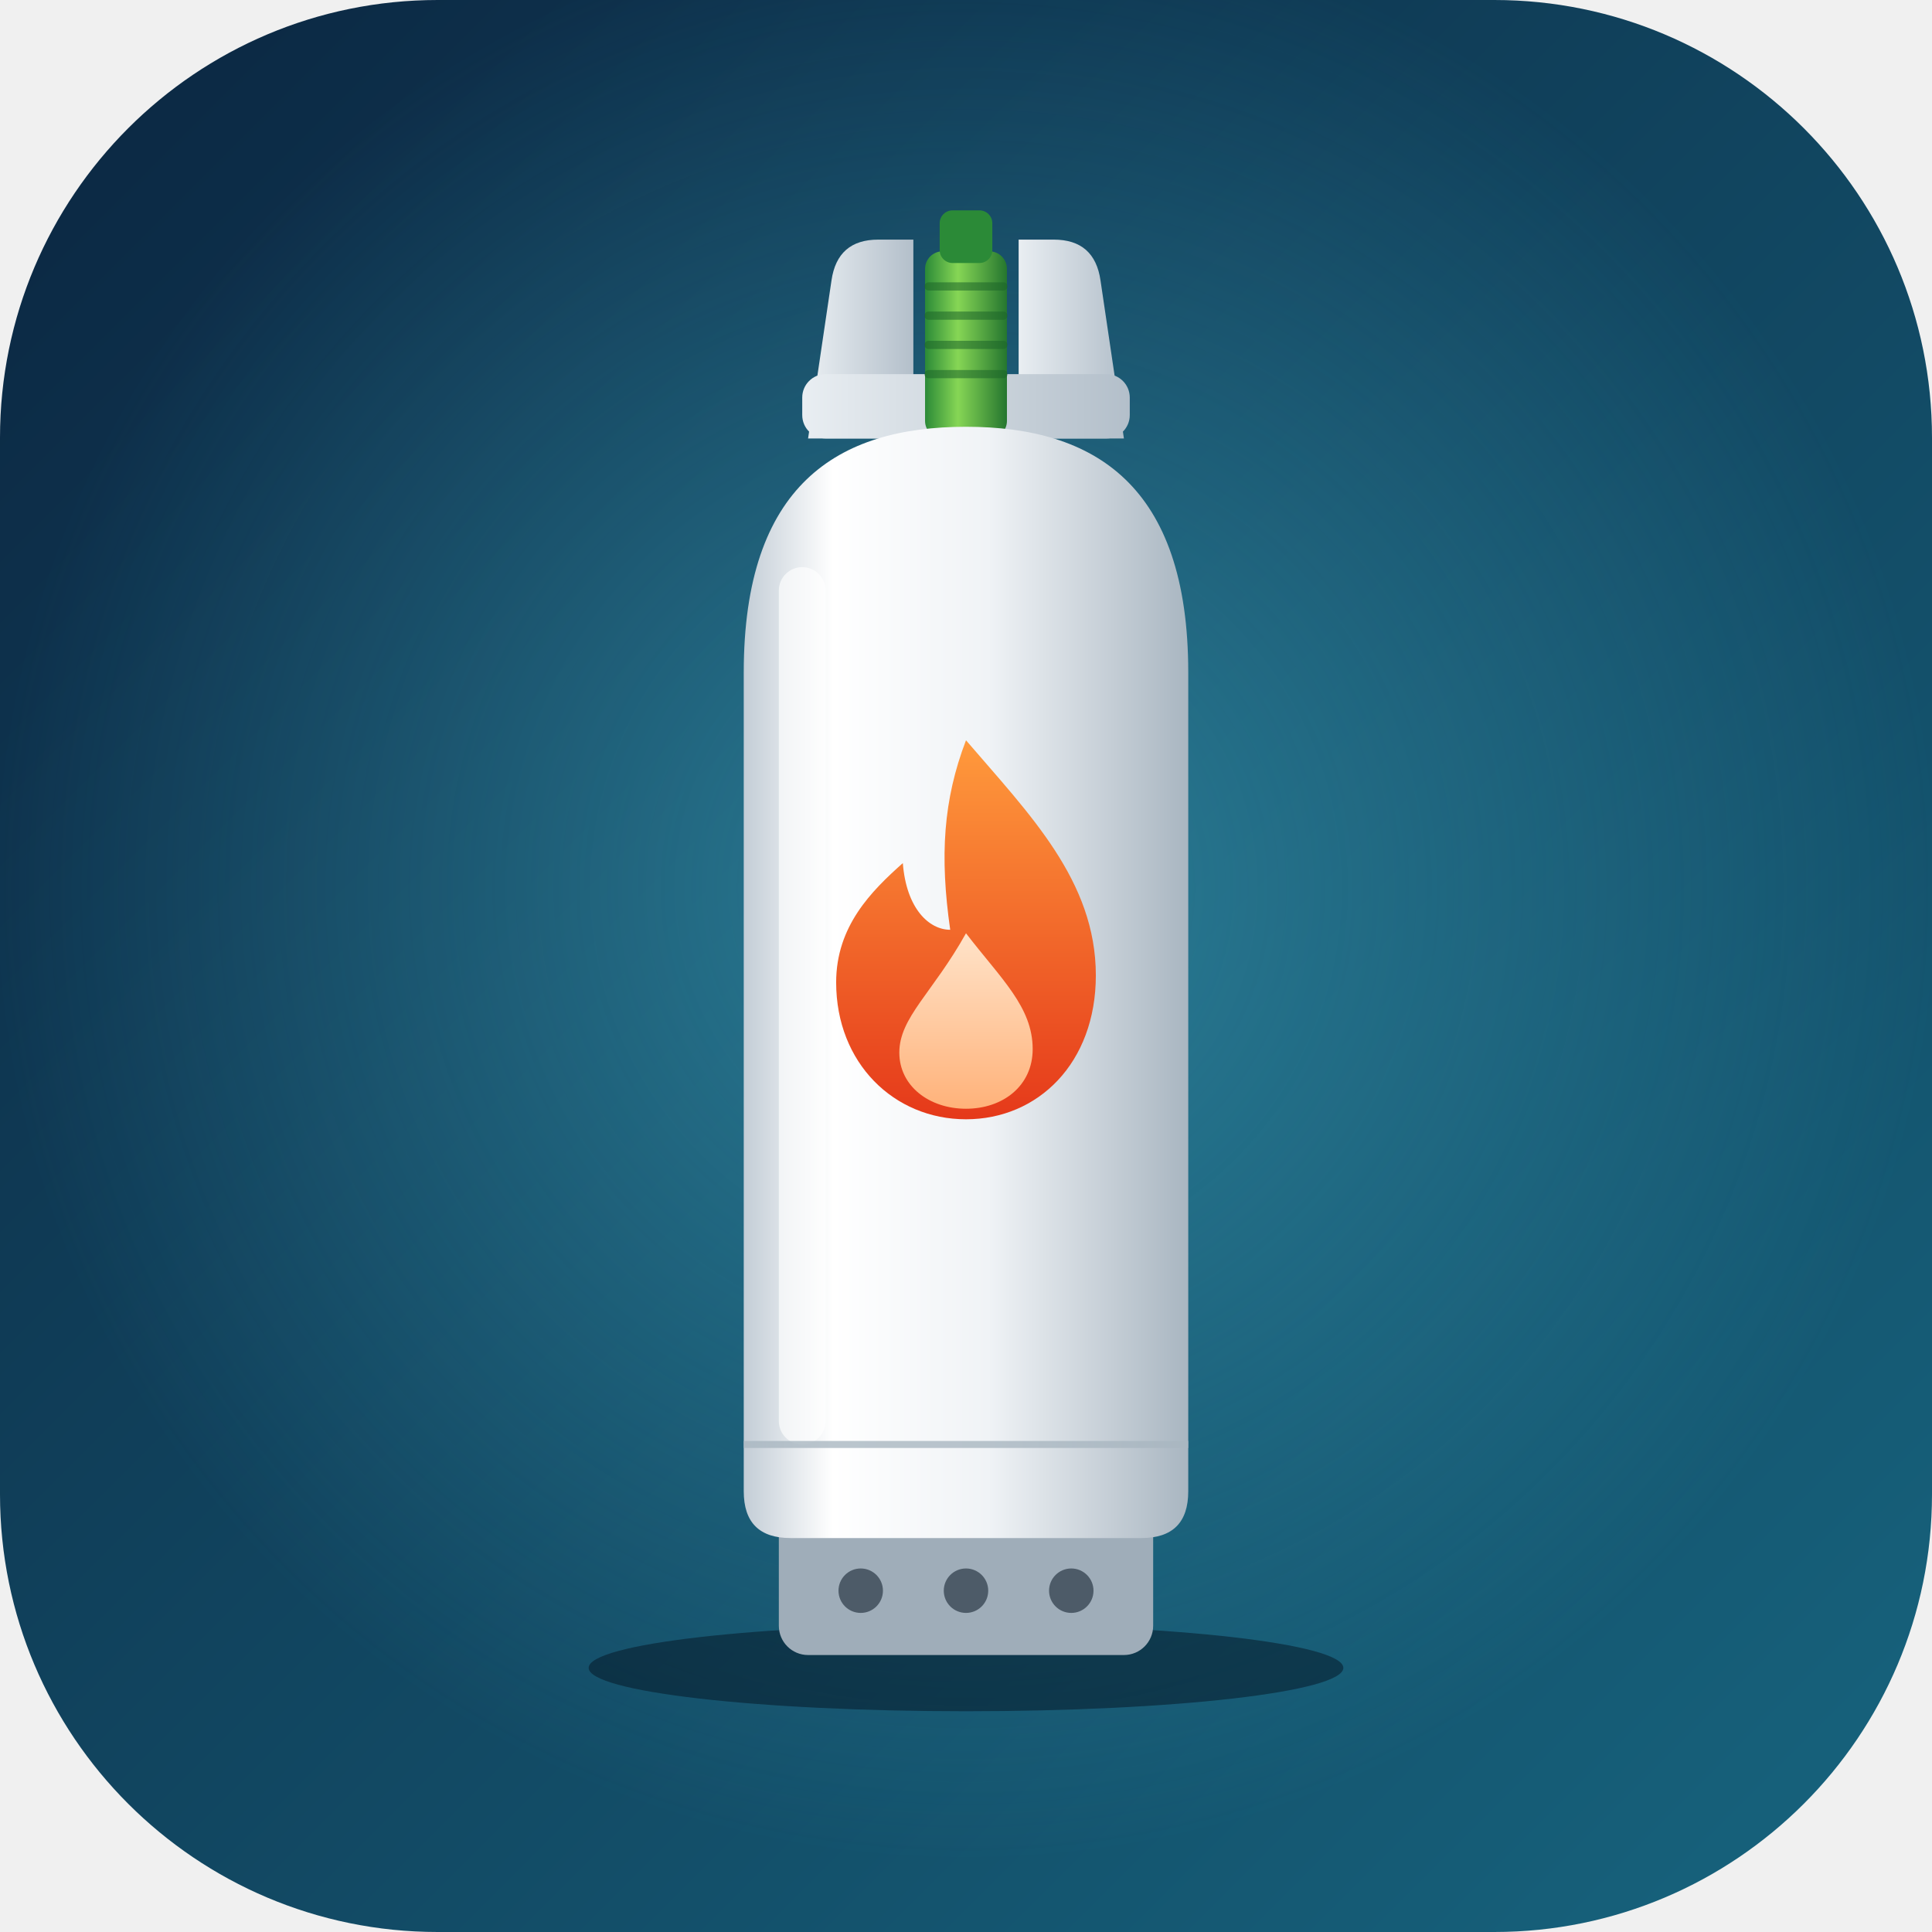
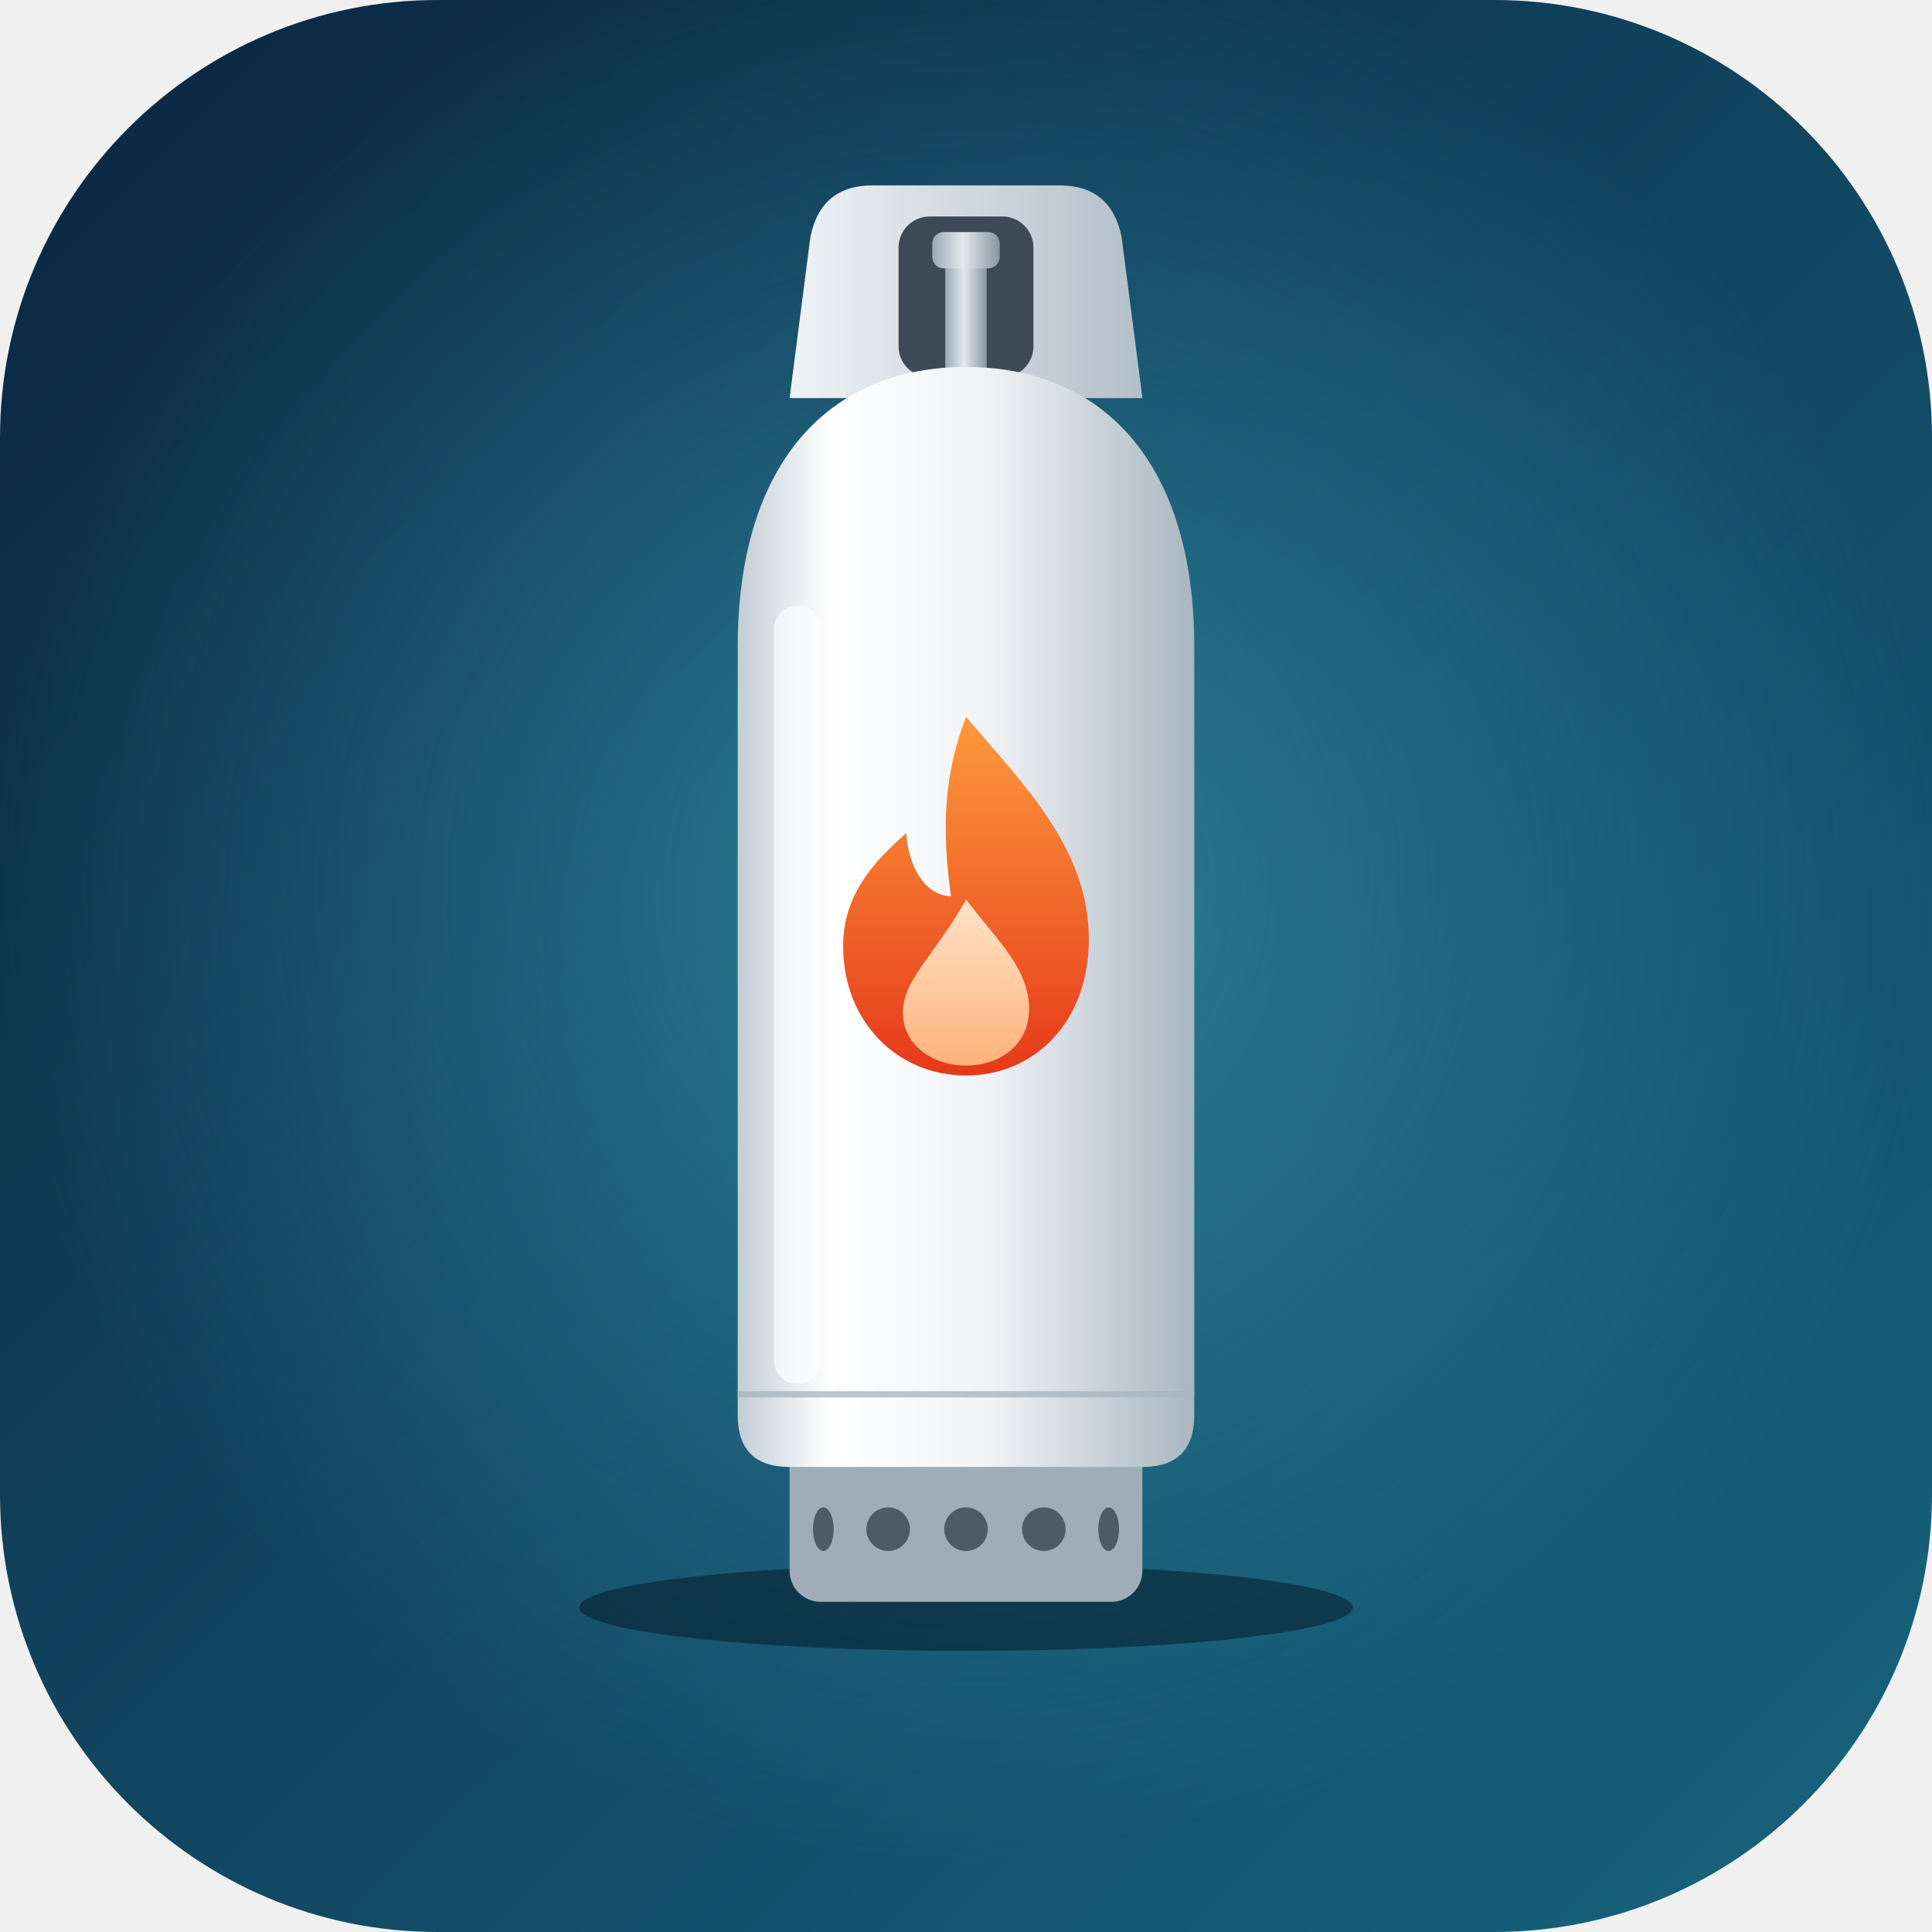
<svg xmlns="http://www.w3.org/2000/svg" viewBox="0 0 1024 1024" width="1024" height="1024">
  <clipPath id="rr">
    <rect width="1024" height="1024" rx="232" />
  </clipPath>
  <g clip-path="url(#rr)">
    <defs>
      <linearGradient id="bg" x1="0" y1="0" x2="1" y2="1">
        <stop offset="0" stop-color="#0b2540" />
        <stop offset="1" stop-color="#17657f" />
      </linearGradient>
      <radialGradient id="glow" cx="50%" cy="46%" r="50%">
        <stop offset="0" stop-color="#46b8cf" stop-opacity="0.5" />
        <stop offset="1" stop-color="#46b8cf" stop-opacity="0" />
      </radialGradient>
      <linearGradient id="shell" x1="0" y1="0" x2="1" y2="0">
        <stop offset="0" stop-color="#c3cdd6" />
        <stop offset="0.2" stop-color="#ffffff" />
        <stop offset="0.55" stop-color="#f0f3f6" />
        <stop offset="1" stop-color="#a9b6c1" />
      </linearGradient>
      <linearGradient id="guard" x1="0" y1="0" x2="1" y2="0">
-         <stop offset="0" stop-color="#e9eef2" />
+         <stop offset="0" stop-color="#eef2f5" />
        <stop offset="1" stop-color="#b3bfca" />
      </linearGradient>
-       <linearGradient id="green" x1="0" y1="0" x2="1" y2="0">
-         <stop offset="0" stop-color="#2b8a37" />
-         <stop offset="0.4" stop-color="#86d655" />
-         <stop offset="1" stop-color="#25762f" />
+       <linearGradient id="metal" x1="0" y1="0" x2="1" y2="0">
+         <stop offset="0" stop-color="#9aa8b4" />
+         <stop offset="0.45" stop-color="#e3e9ee" />
+         <stop offset="1" stop-color="#8795a1" />
      </linearGradient>
      <linearGradient id="flameG" x1="0" y1="0" x2="0" y2="1">
        <stop offset="0" stop-color="#ff9a3c" />
        <stop offset="1" stop-color="#e5391a" />
      </linearGradient>
      <linearGradient id="flameIn" x1="0" y1="0" x2="0" y2="1">
        <stop offset="0" stop-color="#ffe3c9" />
        <stop offset="1" stop-color="#ffb27a" />
      </linearGradient>
    </defs>
    <rect width="1024" height="1024" fill="url(#bg)" />
    <rect width="1024" height="1024" fill="url(#glow)" />
-     <ellipse cx="512" cy="884" rx="200" ry="23" fill="#031322" opacity="0.5" />
-     <g transform="translate(357 96) scale(3.1)">
-       <rect x="18" y="226" width="64" height="26" rx="5" fill="#9fadb9" />
-       <circle cx="32" cy="241" r="3.8" fill="#4d5b68" />
-       <circle cx="50" cy="241" r="3.8" fill="#4d5b68" />
-       <circle cx="68" cy="241" r="3.8" fill="#4d5b68" />
-       <path d="M23 44 L27 17 Q28 10 35 10 H41 V44 Z" fill="url(#guard)" />
-       <path d="M77 44 L73 17 Q72 10 65 10 H59 V44 Z" fill="url(#guard)" />
-       <rect x="22" y="33" width="56" height="11" rx="4" fill="url(#guard)" />
-       <rect x="43" y="12" width="14" height="32" rx="3" fill="url(#green)" />
-       <rect x="45.5" y="5" width="9" height="9" rx="2.2" fill="#2b8a37" />
-       <g stroke="#1c6528" stroke-width="1.4" stroke-opacity="0.55" stroke-linecap="round">
-         <path d="M43.6 18H56.4M43.6 23H56.4M43.6 28H56.4M43.6 33H56.4" />
-       </g>
-       <path d="M12 84C12 52 28 42 50 42C72 42 88 52 88 84V224Q88 232 80 232H20Q12 232 12 224Z" fill="url(#shell)" />
-       <rect x="18" y="66" width="8" height="150" rx="4" fill="#ffffff" opacity="0.65" />
-       <path d="M12 216H88" stroke="#a9b6c1" stroke-width="1.2" opacity="0.8" />
-       <g transform="translate(50 128) scale(0.3) translate(-512 -594)">
+     <ellipse cx="512" cy="852" rx="205" ry="23" fill="#031322" opacity="0.5" />
+     <g transform="translate(374.5 90) scale(2.75)">
+       <rect x="16" y="244" width="68" height="32" rx="6" fill="#9fadb9" />
+       <circle cx="35" cy="262" r="4.2" fill="#4d5b68" />
+       <circle cx="50" cy="262" r="4.2" fill="#4d5b68" />
+       <circle cx="65" cy="262" r="4.2" fill="#4d5b68" />
+       <ellipse cx="22.5" cy="262" rx="2" ry="4.2" fill="#4d5b68" />
+       <ellipse cx="77.5" cy="262" rx="2" ry="4.2" fill="#4d5b68" />
+       <path d="M16 44L20 13Q22 3 32 3H68Q78 3 80 13L84 44Z" fill="url(#guard)" />
+       <rect x="37" y="9" width="26" height="31" rx="6" fill="#3d4a56" />
+       <rect x="46" y="17" width="8" height="25" rx="2" fill="url(#metal)" />
+       <rect x="43.5" y="12" width="13" height="7" rx="2.2" fill="url(#metal)" />
+       <path d="M6 92C6 56 24 38 50 38C76 38 94 56 94 92V240Q94 250 84 250H16Q6 250 6 240Z" fill="url(#shell)" />
+       <rect x="13" y="84" width="9" height="150" rx="4.5" fill="#ffffff" opacity="0.65" />
+       <path d="M6 236H94" stroke="#a9b6c1" stroke-width="1.2" opacity="0.8" />
+       <g transform="translate(50 140) scale(0.32) translate(-512 -594)">
        <path d="M512 486 C548 528 586 566 586 620 C586 670 553 702 512 702 C471 702 438 670 438 624 C438 592 458 572 476 556 C478 582 491 594 503 594 C497 552 499 520 512 486 Z" fill="url(#flameG)" />
        <path d="M512 596 C532 622 550 638 550 662 C550 683 533 696 512 696 C491 696 474 683 474 664 C474 644 493 630 512 596 Z" fill="url(#flameIn)" />
      </g>
    </g>
  </g>
</svg>
